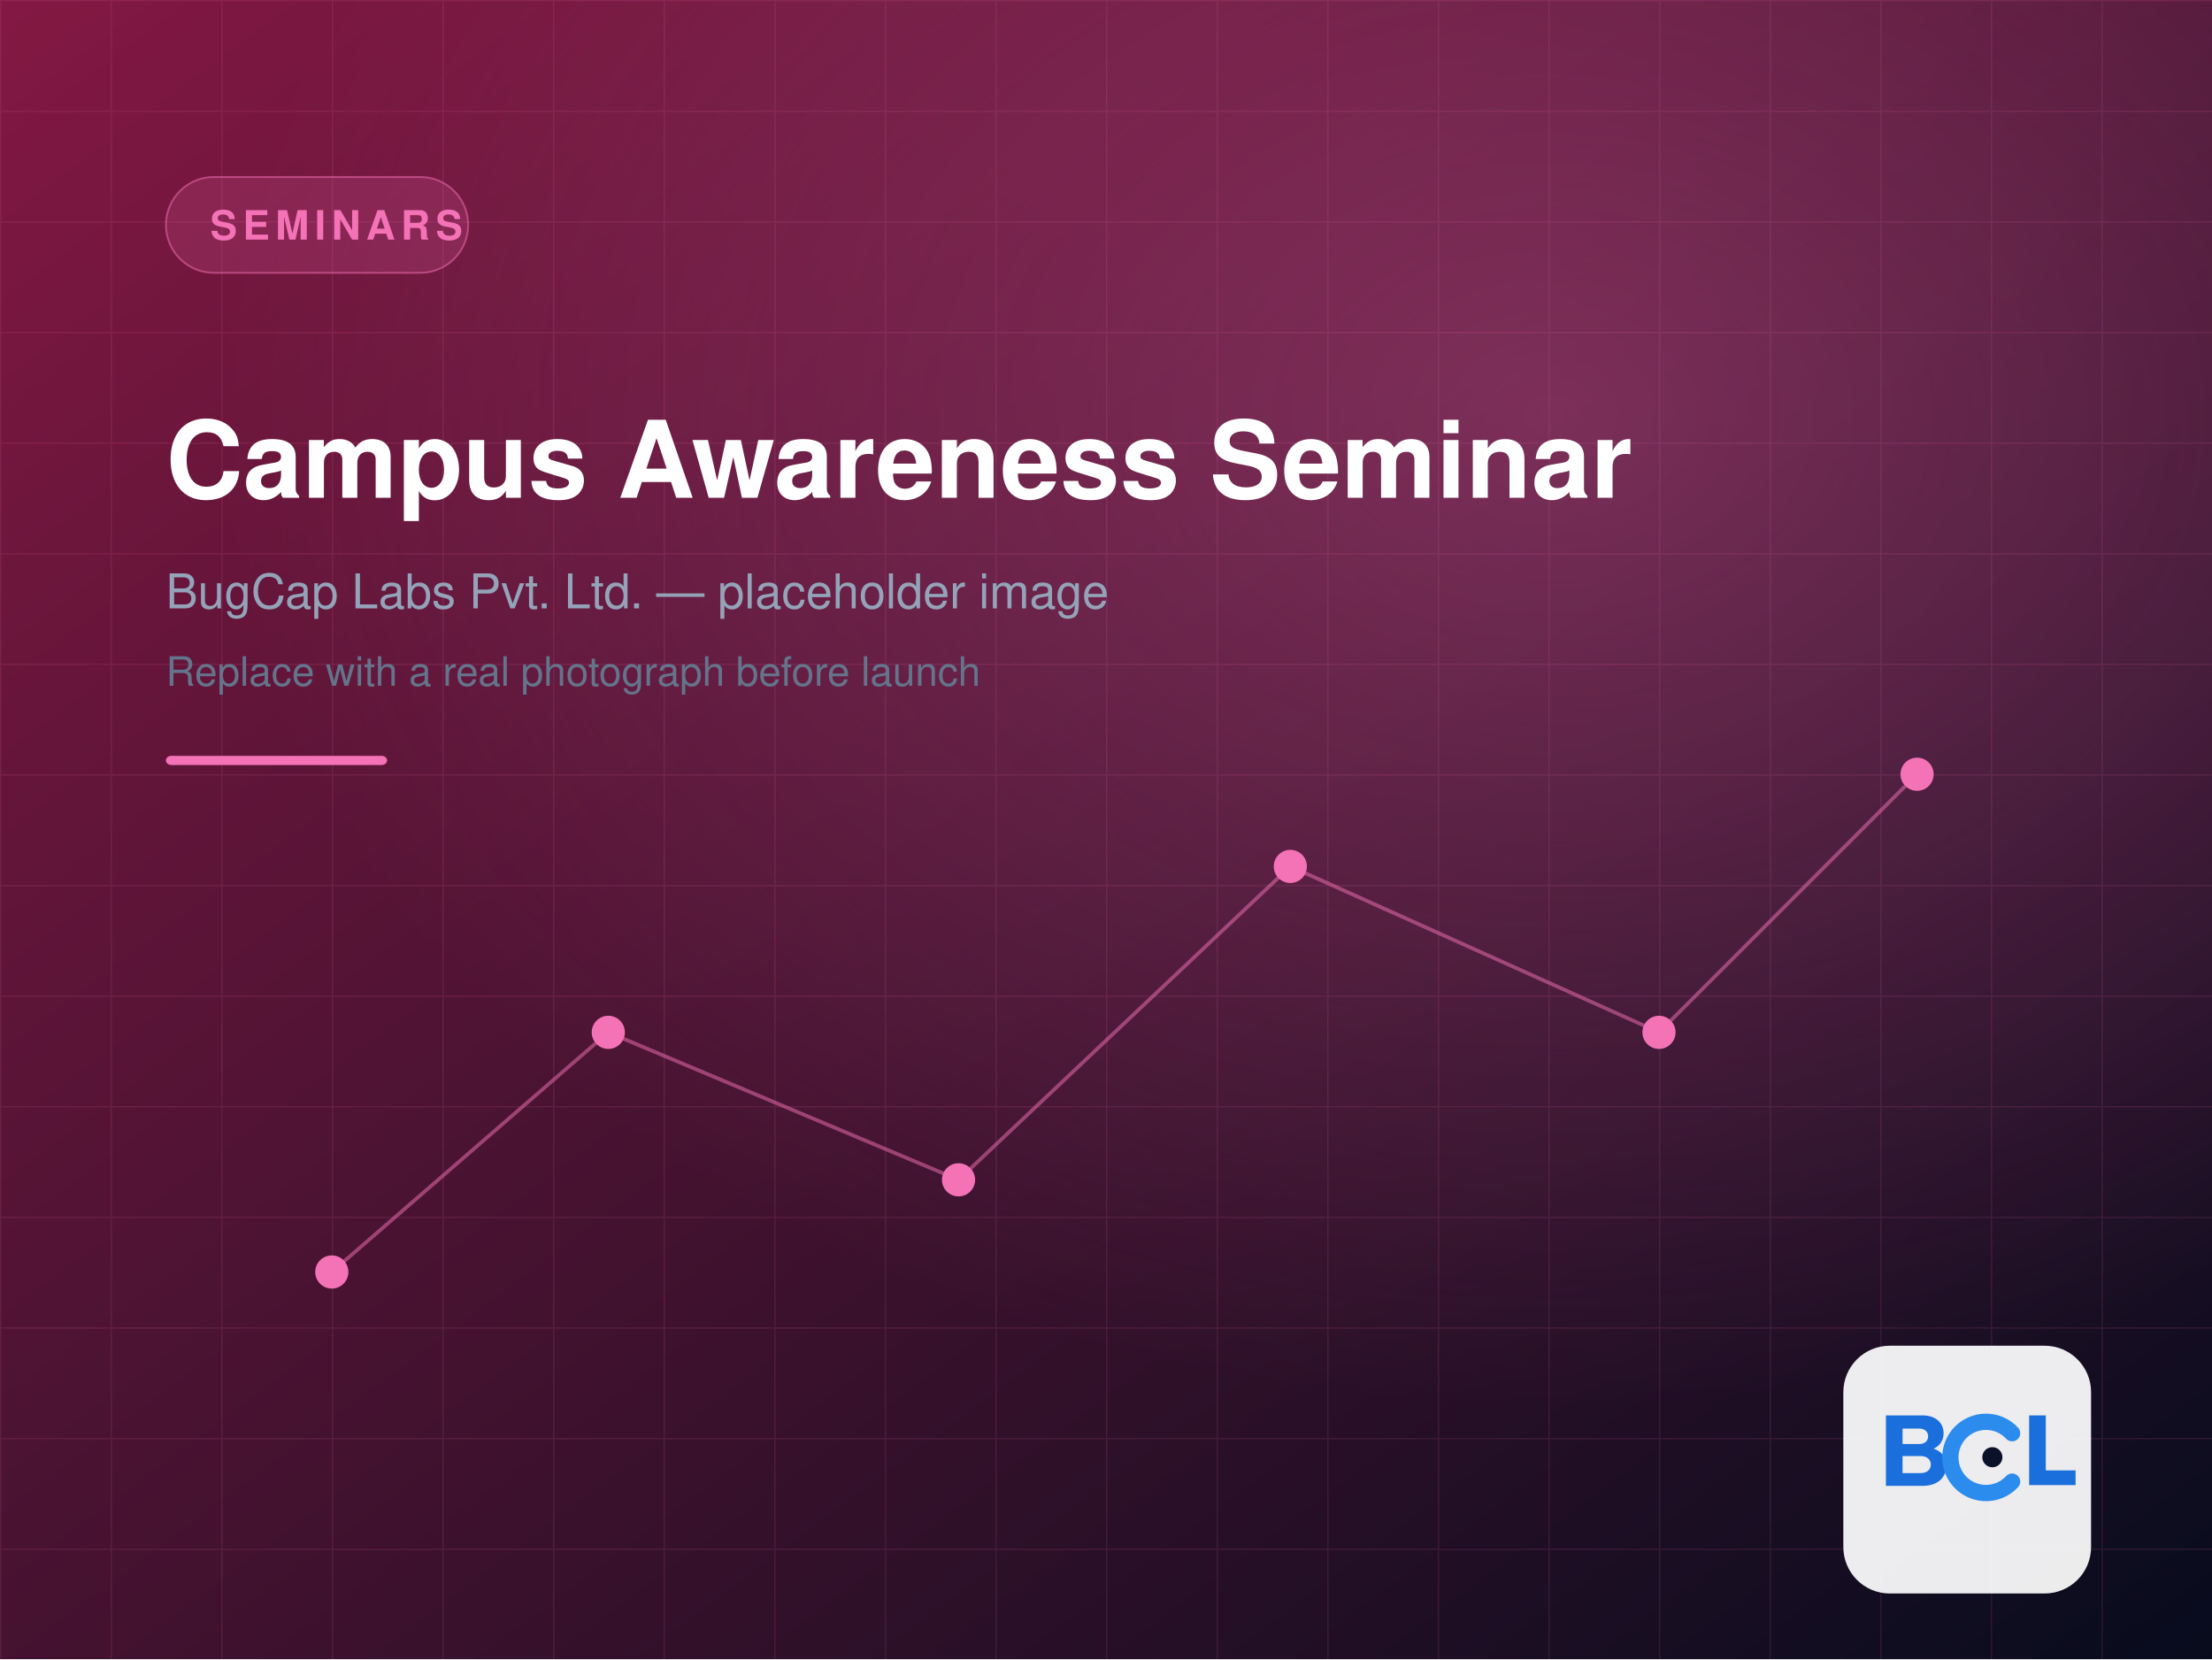
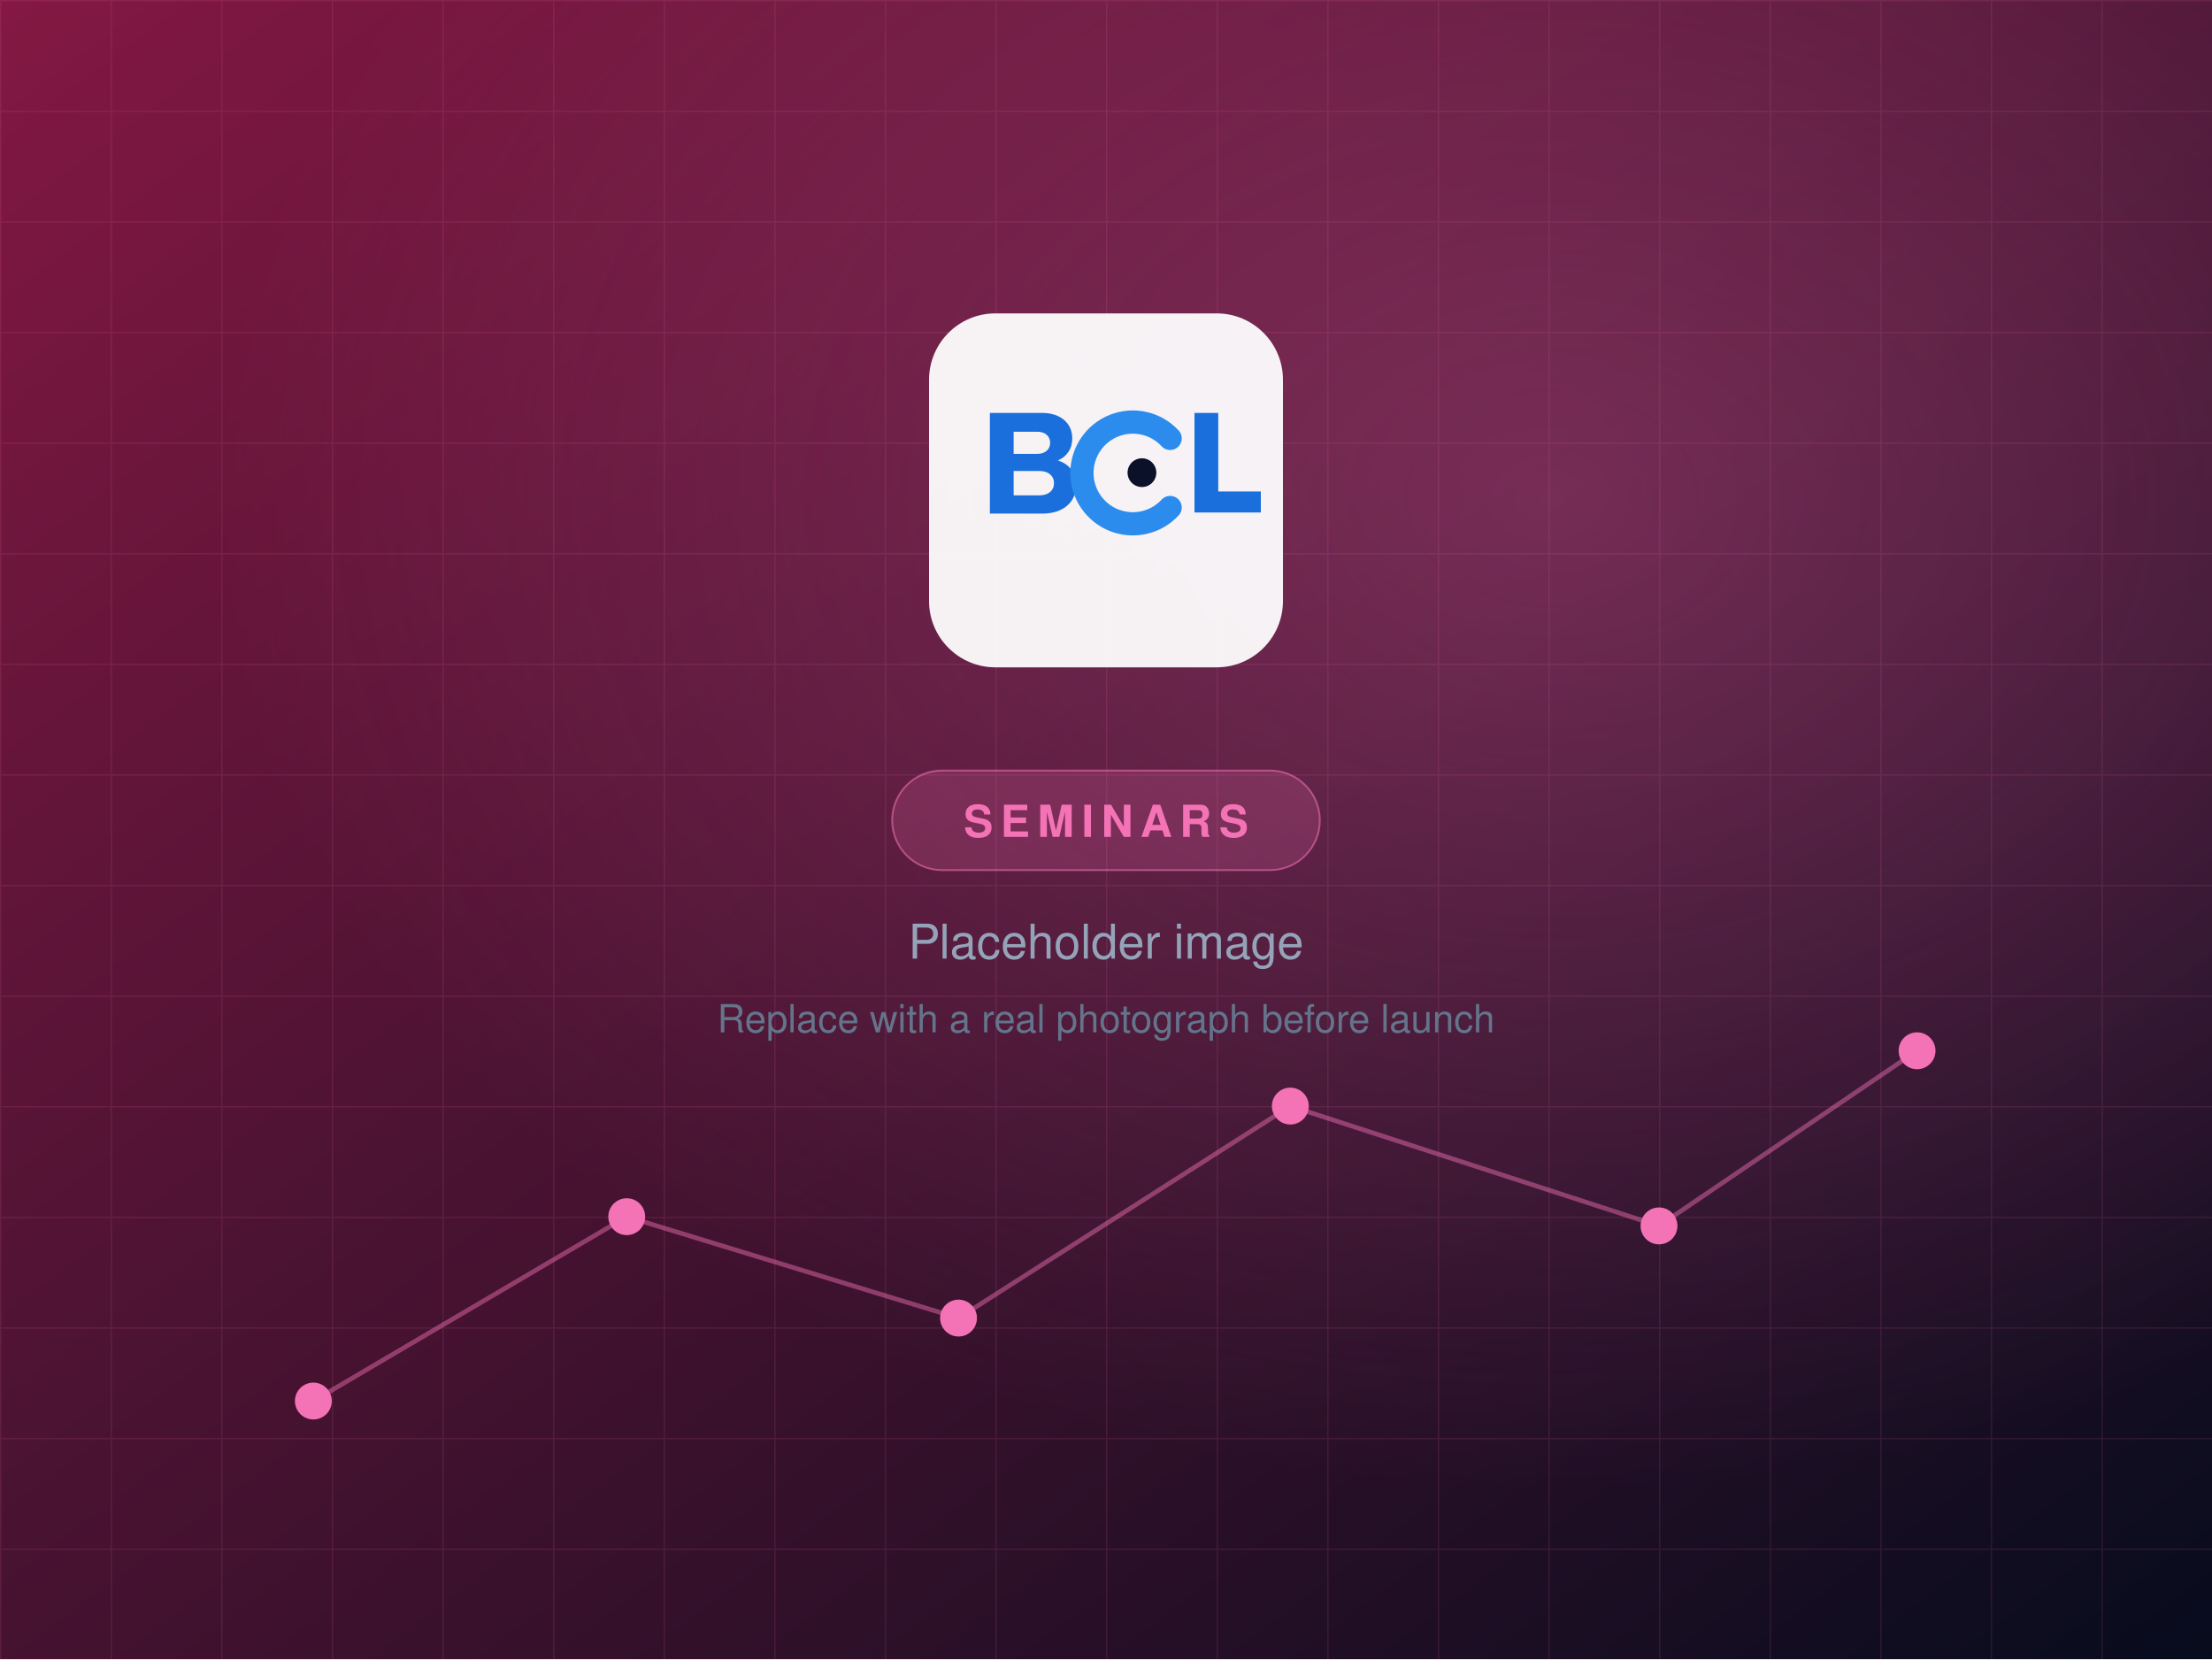
- <svg xmlns="http://www.w3.org/2000/svg" width="1200" height="900" viewBox="0 0 1200 900" role="img" aria-label="Campus Awareness Seminar — placeholder image">
+ <svg xmlns="http://www.w3.org/2000/svg" width="1200" height="900" viewBox="0 0 1200 900" role="img" aria-label="Seminars placeholder image">
  <defs>
    <linearGradient id="bg10" x1="0" y1="0" x2="1" y2="1">
      <stop offset="0%" stop-color="#831843" />
      <stop offset="100%" stop-color="#070c1d" />
    </linearGradient>
    <pattern id="grid10" width="60" height="60" patternUnits="userSpaceOnUse">
      <path d="M60 0H0V60" fill="none" stroke="#f472b6" stroke-opacity="0.12" stroke-width="1.5" />
    </pattern>
-     <radialGradient id="glow10" cx="0.7" cy="0.25" r="0.6">
-       <stop offset="0%" stop-color="#f472b6" stop-opacity="0.3" />
+     <radialGradient id="glow10" cx="0.7" cy="0.3" r="0.6">
+       <stop offset="0%" stop-color="#f472b6" stop-opacity="0.28" />
      <stop offset="100%" stop-color="#f472b6" stop-opacity="0" />
    </radialGradient>
  </defs>
  <rect width="1200" height="900" fill="url(#bg10)" />
  <rect width="1200" height="900" fill="url(#grid10)" />
  <rect width="1200" height="900" fill="url(#glow10)" />
-   <g opacity="0.5" stroke="#f472b6" stroke-width="2" fill="none">
-     <path d="M180 690 L330 560 L520 640 L700 470 L900 560 L1040 420" />
+   <g opacity="0.45" stroke="#f472b6" stroke-width="2.5" fill="none">
+     <path d="M170 760 L340 660 L520 715 L700 600 L900 665 L1040 570" />
  </g>
  <g fill="#f472b6">
-     <circle cx="180" cy="690" r="9" />
-     <circle cx="330" cy="560" r="9" />
-     <circle cx="520" cy="640" r="9" />
-     <circle cx="700" cy="470" r="9" />
-     <circle cx="900" cy="560" r="9" />
-     <circle cx="1040" cy="420" r="9" />
+     <circle cx="170" cy="760" r="10" />
+     <circle cx="340" cy="660" r="10" />
+     <circle cx="520" cy="715" r="10" />
+     <circle cx="700" cy="600" r="10" />
+     <circle cx="900" cy="665" r="10" />
+     <circle cx="1040" cy="570" r="10" />
  </g>
-   <rect x="90" y="96" width="164" height="52" rx="26" fill="#f472b6" fill-opacity="0.16" stroke="#f472b6" stroke-opacity="0.5" />
-   <text x="114" y="130" font-family="Segoe UI, Helvetica, Arial, sans-serif" font-size="22" font-weight="600" letter-spacing="3" fill="#f472b6">SEMINARS</text>
-   <text x="90" y="270" font-family="Poppins, Segoe UI, Helvetica, Arial, sans-serif" font-size="58" font-weight="700" fill="#ffffff">Campus Awareness Seminar</text>
-   <text x="90" y="330" font-family="Segoe UI, Helvetica, Arial, sans-serif" font-size="26" fill="#94a3b8">BugCap Labs Pvt. Ltd. — placeholder image</text>
-   <text x="90" y="372" font-family="Segoe UI, Helvetica, Arial, sans-serif" font-size="22" fill="#64748b">Replace with a real photograph before launch</text>
-   <rect x="90" y="410" width="120" height="5" rx="3" fill="#f472b6" />
-   <g transform="translate(1000 730) scale(2.1)">
-     <rect width="64" height="64" rx="12" fill="#ffffff" fill-opacity="0.92" />
+   <g transform="translate(504 170) scale(3)">
+     <rect width="64" height="64" rx="12" fill="#ffffff" fill-opacity="0.94" />
    <path d="M11 18h9.5c3.2 0 5.4 1.8 5.4 4.6 0 1.9-1 3.3-2.6 4 2 .6 3.3 2.2 3.3 4.4 0 3.2-2.4 5.2-6.1 5.2H11V18Zm4.3 3.4v4h4.3c1.4 0 2.3-.8 2.3-2s-.9-2-2.3-2h-4.3Zm0 7.1v4.4h4.7c1.6 0 2.6-.9 2.6-2.2 0-1.3-1-2.2-2.6-2.2h-4.7Z" fill="#1a6fdc" />
    <path d="M43.6 22.6a9.2 9.2 0 1 0 0 12.5" stroke="#2b8cee" stroke-width="4.2" stroke-linecap="round" fill="none" />
    <path d="M48 18h4.3v14.2H60V36H48V18Z" fill="#1a6fdc" />
    <circle cx="38.5" cy="28.8" r="2.6" fill="#0a1128" />
  </g>
+   <rect x="484" y="418" width="232" height="54" rx="27" fill="#f472b6" fill-opacity="0.18" stroke="#f472b6" stroke-opacity="0.55" />
+   <text x="600" y="454" text-anchor="middle" font-family="Segoe UI, Helvetica, Arial, sans-serif" font-size="24" font-weight="600" letter-spacing="4" fill="#f472b6">SEMINARS</text>
+   <text x="600" y="520" text-anchor="middle" font-family="Segoe UI, Helvetica, Arial, sans-serif" font-size="26" fill="#94a3b8">Placeholder image</text>
+   <text x="600" y="560" text-anchor="middle" font-family="Segoe UI, Helvetica, Arial, sans-serif" font-size="21" fill="#64748b">Replace with a real photograph before launch</text>
</svg>
